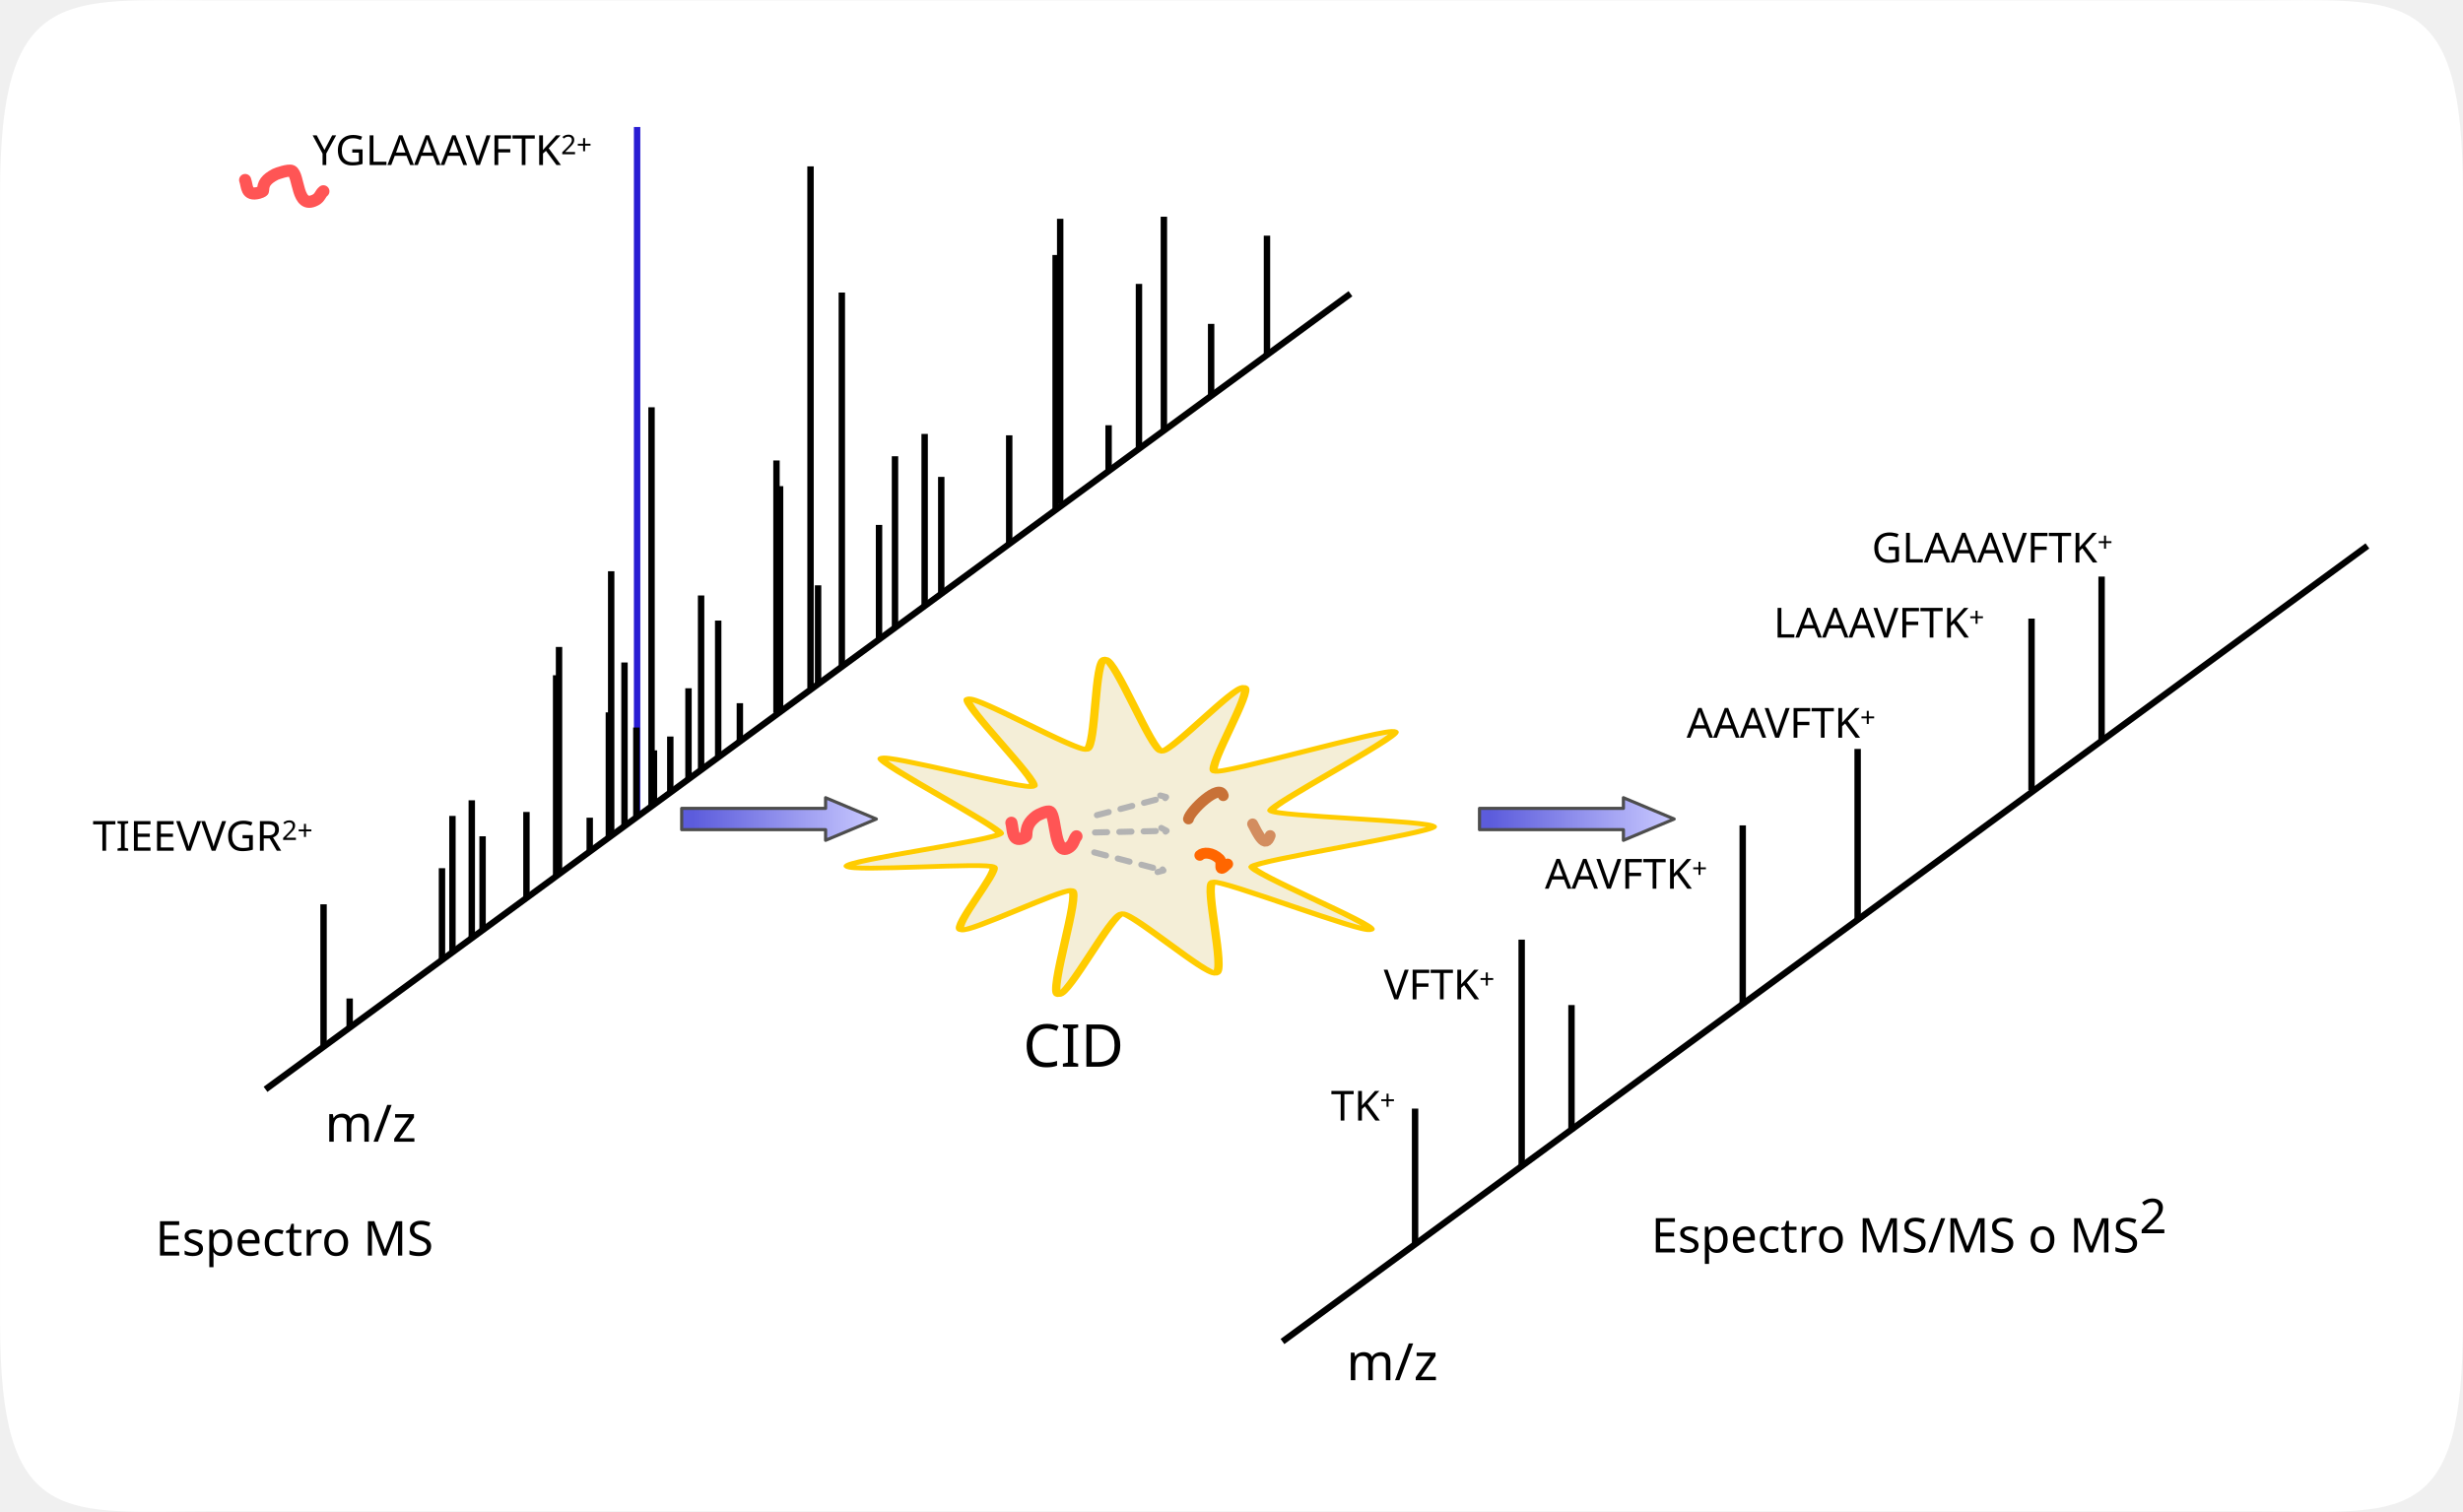
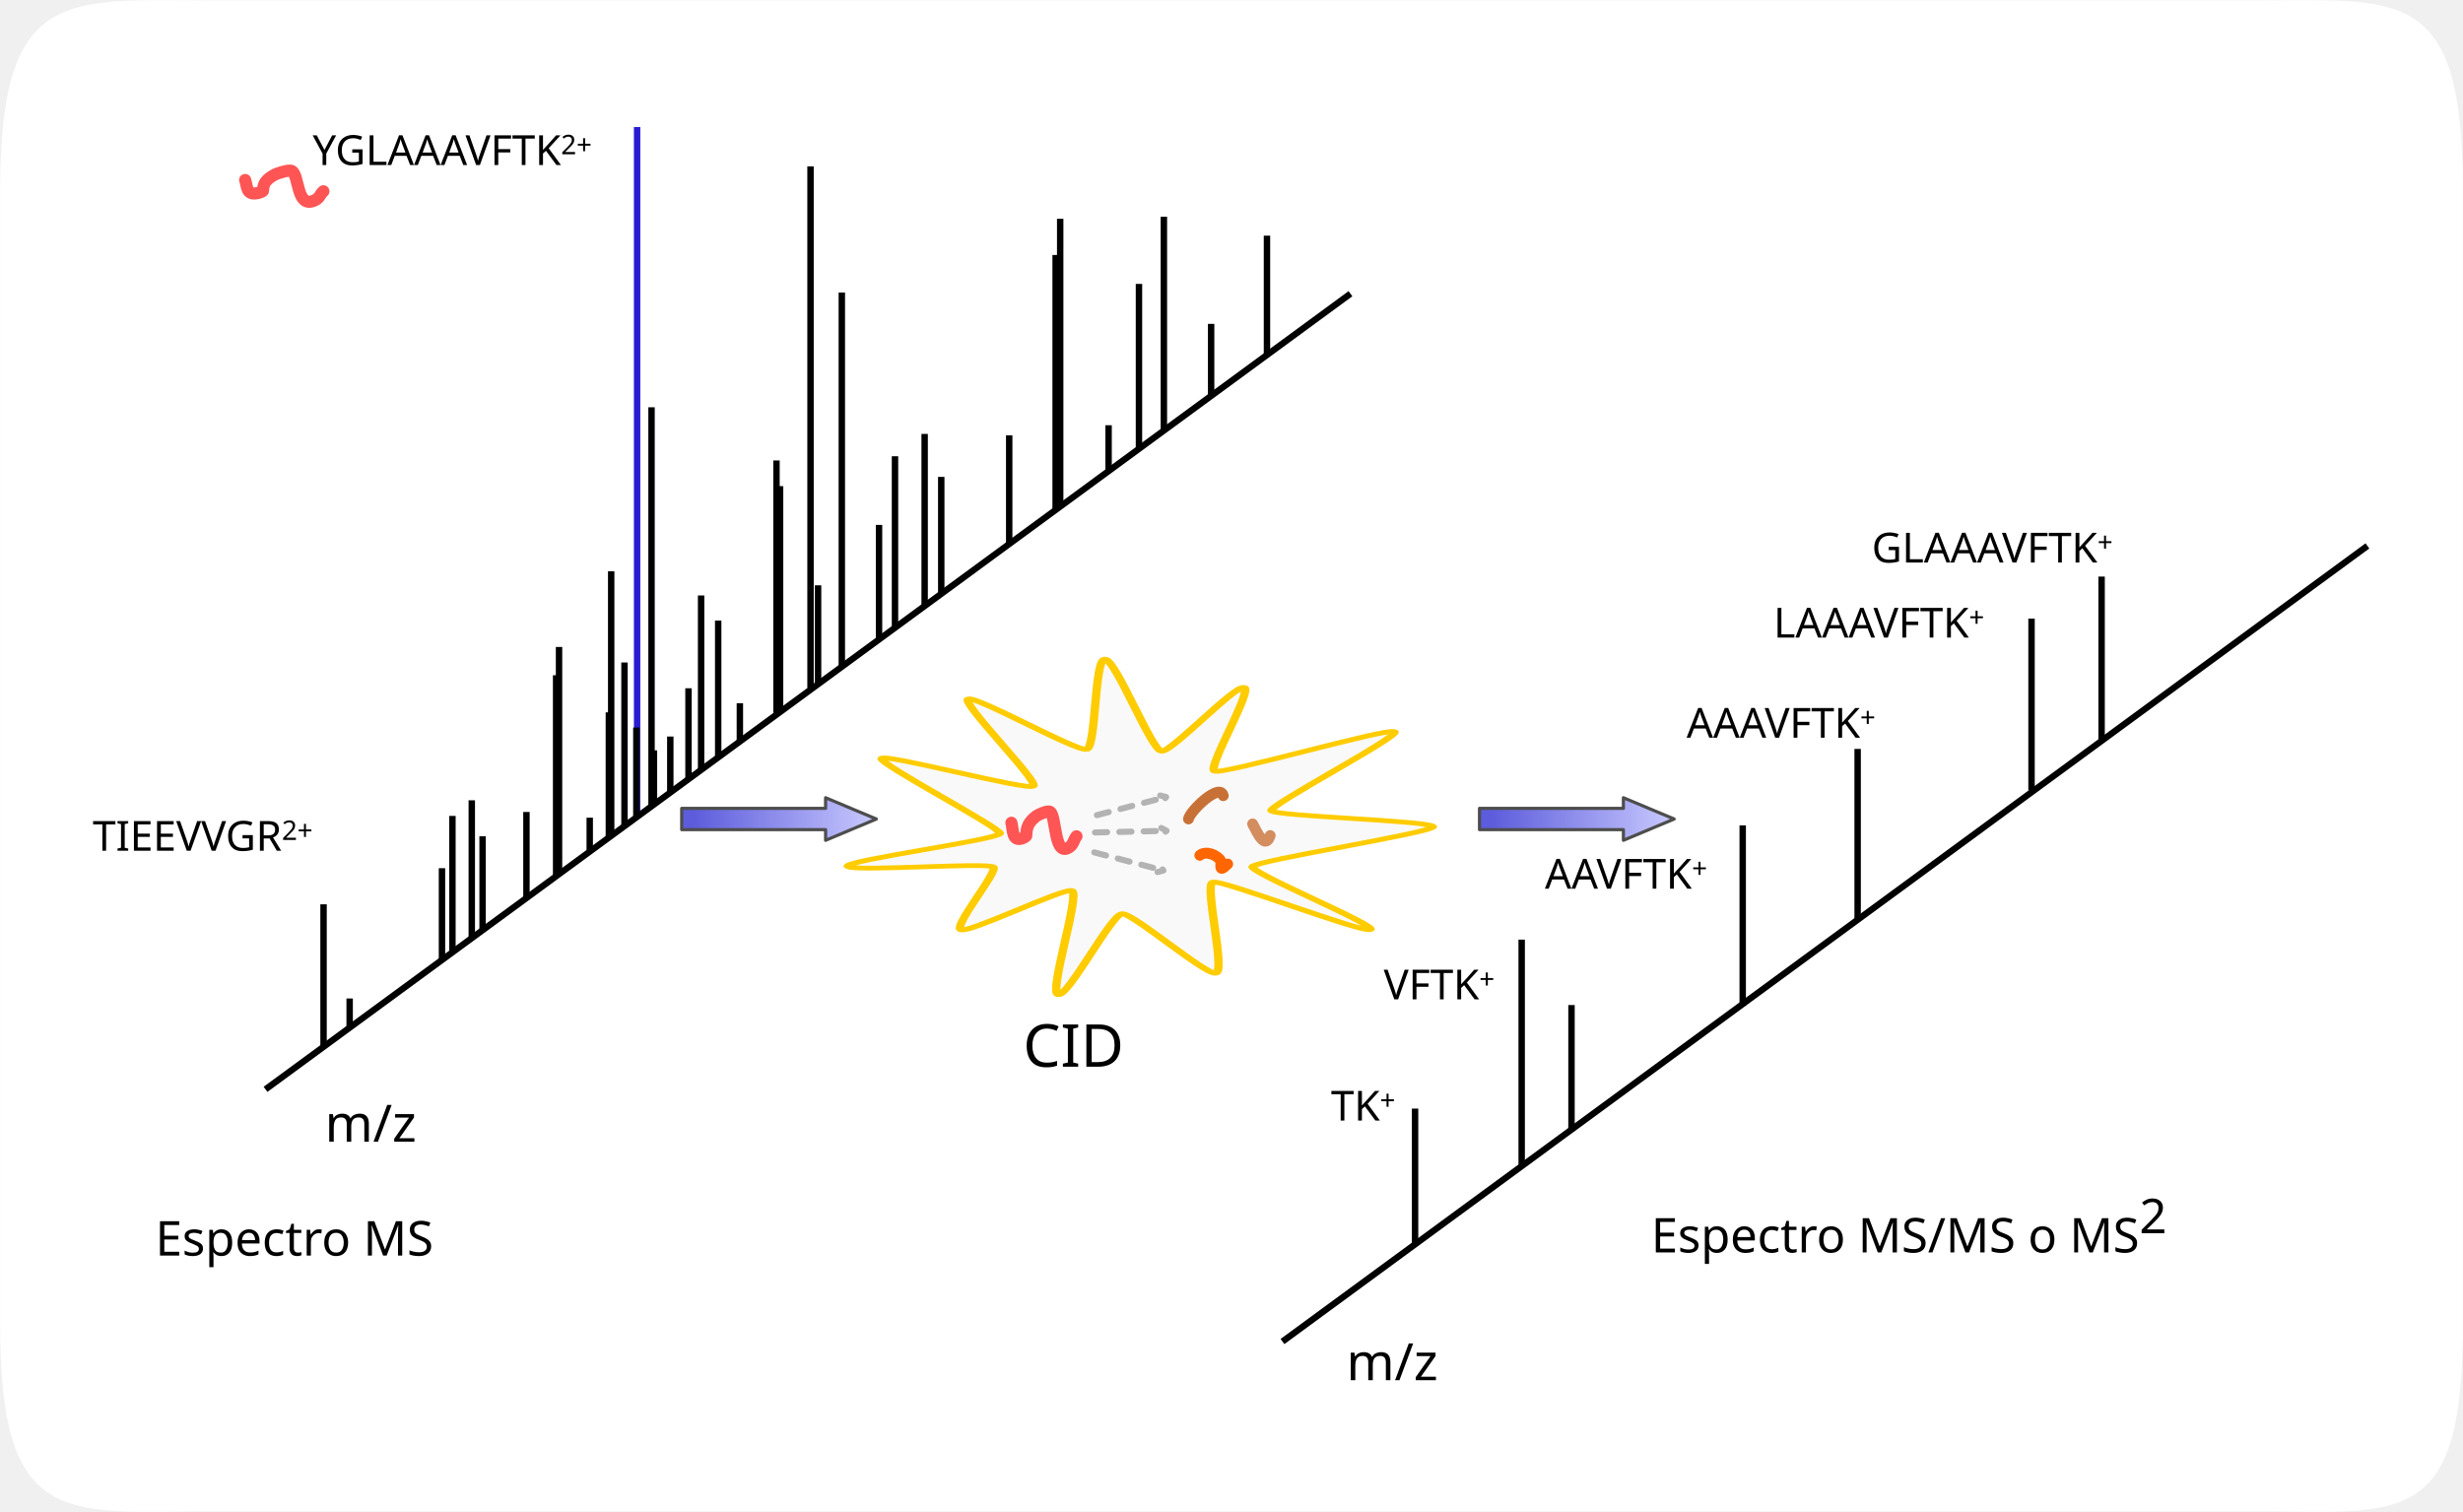
<svg xmlns="http://www.w3.org/2000/svg" xmlns:xlink="http://www.w3.org/1999/xlink" version="1.1" id="svg4518" height="236.458" width="385.125">
  <defs id="defs4520">
    <linearGradient y2="482.435" x2="695.982" y1="482.435" x1="579.799" gradientTransform="matrix(1.771434,0,0,1.729166,-697.5996,-339.7945)" gradientUnits="userSpaceOnUse" id="linearGradient5960" xlink:href="#linearGradient4394-9" />
    <linearGradient id="linearGradient4394-9">
      <stop id="stop4396-8" offset="0" style="stop-color:#e0e0e0;stop-opacity:1;" />
      <stop id="stop4398-7" offset="1" style="stop-color:#fffbfb;stop-opacity:1;" />
    </linearGradient>
    <linearGradient xlink:href="#linearGradient4363" id="linearGradient10078" gradientUnits="userSpaceOnUse" gradientTransform="matrix(-0.1992811,-0.1034025,-0.1027998,0.1951975,553.4133,238.8968)" x1="192.358" y1="174.793" x2="251.516" y2="174.793" />
    <linearGradient id="linearGradient4363">
      <stop style="stop-color:#5c5cdc;stop-opacity:1;" offset="0" id="stop4365" />
      <stop style="stop-color:#cacaff;stop-opacity:1;" offset="1" id="stop4367" />
    </linearGradient>
    <clipPath clipPathUnits="userSpaceOnUse" id="clipPath5964">
      <rect style="fill:#ffffff;fill-opacity:1;stroke:#ffffff;stroke-width:0.985;stroke-linecap:square;stroke-linejoin:round;stroke-miterlimit:4;stroke-opacity:1;stroke-dasharray:none;stroke-dashoffset:0" id="rect5966" width="41.689" height="28.009" x="341.976" y="565.616" rx="4.71" ry="4.71" />
    </clipPath>
    <linearGradient xlink:href="#linearGradient4363" id="linearGradient5968" gradientUnits="userSpaceOnUse" gradientTransform="matrix(-0.2244997,-0.00221244,-0.00351977,0.2205844,404.351,540.3191)" x1="192.358" y1="174.793" x2="251.516" y2="174.793" />
    <linearGradient xlink:href="#linearGradient4363" id="linearGradient6529" gradientUnits="userSpaceOnUse" gradientTransform="matrix(-0.2244997,-0.00221244,-0.00351977,0.2205844,404.351,540.3191)" x1="192.358" y1="174.793" x2="251.516" y2="174.793" />
    <linearGradient xlink:href="#linearGradient4363" id="linearGradient6670" gradientUnits="userSpaceOnUse" gradientTransform="matrix(-0.2244997,-0.00221244,-0.00351977,0.2205844,404.351,540.3191)" x1="192.358" y1="174.793" x2="251.516" y2="174.793" />
    <linearGradient xlink:href="#linearGradient4363" id="linearGradient6672" gradientUnits="userSpaceOnUse" gradientTransform="matrix(-0.2244997,-0.00221244,-0.00351977,0.2205844,404.351,540.3191)" x1="192.358" y1="174.793" x2="251.516" y2="174.793" />
    <linearGradient xlink:href="#linearGradient4363-4" id="linearGradient5911" gradientUnits="userSpaceOnUse" gradientTransform="matrix(0.470342,0,0,0.4641396,261.651,253.3505)" x1="192.358" y1="174.793" x2="251.516" y2="174.793" />
    <linearGradient id="linearGradient4363-4">
      <stop style="stop-color:#5c5cdc;stop-opacity:1;" offset="0" id="stop4365-7" />
      <stop style="stop-color:#cacaff;stop-opacity:1;" offset="1" id="stop4367-0" />
    </linearGradient>
    <linearGradient y2="174.793" x2="251.516" y1="174.793" x1="192.358" gradientTransform="matrix(0.4905888,0,0,0.1944018,238.418,507.3376)" gradientUnits="userSpaceOnUse" id="linearGradient4504" xlink:href="#linearGradient4363-4" />
    <linearGradient xlink:href="#linearGradient4363-4" id="linearGradient5384" gradientUnits="userSpaceOnUse" gradientTransform="matrix(0.4905888,0,0,0.1944018,363.1685,507.3376)" x1="192.358" y1="174.793" x2="251.516" y2="174.793" />
  </defs>
  <g id="layer1" transform="translate(-224.5312,-413.2283)">
    <path style="fill:#ffffff;fill-opacity:1;stroke:#ffffff;stroke-width:1.5;stroke-linecap:square;stroke-linejoin:round;stroke-miterlimit:4;stroke-opacity:1;stroke-dashoffset:0" d="m 258.031,414.044 318.84,0 c 23.313,0 32.02,-2.395 32.02,29.381 l 0,176.623 c 0,31.776 -8.707,28.792 -32.02,28.792 l -318.84,0 c -23.313,0 -32.739,2.984 -32.739,-28.792 l 0,-176.623 c 0,-31.776 9.425,-29.381 32.739,-29.381 z" id="path5264-5" />
    <path id="path6926-0" d="m 422.64,468.707 0,-18.622" style="fill:none;stroke:#000000;stroke-width:1.002;stroke-linecap:butt;stroke-linejoin:miter;stroke-miterlimit:4;stroke-opacity:1" />
    <path id="path6928-2" d="m 413.909,475.169 c 0,0 0,-11.286 0,-11.286" style="fill:none;stroke:#000000;stroke-width:1.002;stroke-linecap:butt;stroke-linejoin:miter;stroke-miterlimit:4;stroke-opacity:1" />
    <path id="path6930-7" d="m 402.624,483.337 0,-25.707" style="fill:none;stroke:#000000;stroke-width:1.002;stroke-linecap:butt;stroke-linejoin:miter;stroke-miterlimit:4;stroke-opacity:1" />
    <path id="path6932-6" d="m 390.307,492.026 c 0,0 0,-44.581 0,-44.581" style="fill:none;stroke:#000000;stroke-width:1.002;stroke-linecap:butt;stroke-linejoin:miter;stroke-miterlimit:4;stroke-opacity:1" />
    <path id="path6934-5" d="m 382.335,498.248 0,-16.939" style="fill:none;stroke:#000000;stroke-width:1.002;stroke-linecap:butt;stroke-linejoin:miter;stroke-miterlimit:4;stroke-opacity:1" />
    <path id="path6936-8" d="m 371.709,505.928 0,-18.118" style="fill:none;stroke:#000000;stroke-width:1.002;stroke-linecap:butt;stroke-linejoin:miter;stroke-miterlimit:4;stroke-opacity:1" />
    <path id="path6938-6" d="m 364.477,511.32 0,-26.737" style="fill:none;stroke:#000000;stroke-width:1.002;stroke-linecap:butt;stroke-linejoin:miter;stroke-miterlimit:4;stroke-opacity:1" />
    <path id="path6940-5" d="m 356.163,517.651 c 0,0 0,-58.671 0,-58.671" style="fill:none;stroke:#000000;stroke-width:1.002;stroke-linecap:butt;stroke-linejoin:miter;stroke-miterlimit:4;stroke-opacity:1" />
    <path id="path6942-8" d="m 351.268,520.832 0,-81.585" style="fill:none;stroke:#000000;stroke-width:1.002;stroke-linecap:butt;stroke-linejoin:miter;stroke-miterlimit:4;stroke-opacity:1" />
    <path id="path6944-8" d="m 346.507,524.755 c 0,0 0,-35.499 0,-35.499" style="fill:none;stroke:#000000;stroke-width:1.002;stroke-linecap:butt;stroke-linejoin:miter;stroke-miterlimit:4;stroke-opacity:1" />
    <path id="path6946-2" d="m 340.22,529.121 0,-5.917" style="fill:none;stroke:#000000;stroke-width:1.002;stroke-linecap:butt;stroke-linejoin:miter;stroke-miterlimit:4;stroke-opacity:1" />
    <path id="path6948-1" d="m 334.159,533.679 0,-27.323" style="fill:none;stroke:#000000;stroke-width:1.002;stroke-linecap:butt;stroke-linejoin:miter;stroke-miterlimit:4;stroke-opacity:1" />
    <path id="path6950-0" d="m 324.152,540.645 c 0,0 0,-107.558 0,-107.558" style="fill:none;stroke:#281cd3;stroke-width:1.002;stroke-linecap:butt;stroke-linejoin:miter;stroke-miterlimit:4;stroke-opacity:1" />
    <path id="path6952-3" d="m 326.408,539.541 c 0,0 0,-62.618 0,-62.618" style="fill:none;stroke:#000000;stroke-width:1.002;stroke-linecap:butt;stroke-linejoin:miter;stroke-miterlimit:4;stroke-opacity:1" />
    <path id="path6954-5" d="m 320.099,543.688 c 0,0 0,-41.123 0,-41.123" style="fill:none;stroke:#000000;stroke-width:1.002;stroke-linecap:butt;stroke-linejoin:miter;stroke-miterlimit:4;stroke-opacity:1" />
    <path id="path6956-6" d="m 324.034,540.868 c 0,0 0,-13.86 0,-13.86" style="fill:none;stroke:#000000;stroke-width:1.002;stroke-linecap:butt;stroke-linejoin:miter;stroke-miterlimit:4;stroke-opacity:1" />
    <path id="path6958-7" d="m 329.341,537.383 c 0,0 0,-8.965 0,-8.965" style="fill:none;stroke:#000000;stroke-width:1.002;stroke-linecap:butt;stroke-linejoin:miter;stroke-miterlimit:4;stroke-opacity:1" />
    <path id="path6960-1" d="m 336.831,531.463 0,-21.181" style="fill:none;stroke:#000000;stroke-width:1.002;stroke-linecap:butt;stroke-linejoin:miter;stroke-miterlimit:4;stroke-opacity:1" />
    <path id="path6962-1" d="m 345.945,524.72 c 0,0 0,-39.479 0,-39.479" style="fill:none;stroke:#000000;stroke-width:1.002;stroke-linecap:butt;stroke-linejoin:miter;stroke-miterlimit:4;stroke-opacity:1" />
    <path id="path6964-3" d="m 352.449,520.163 0,-15.394" style="fill:none;stroke:#000000;stroke-width:1.002;stroke-linecap:butt;stroke-linejoin:miter;stroke-miterlimit:4;stroke-opacity:1" />
    <path id="path6966-2" d="m 361.98,513.108 0,-17.787" style="fill:none;stroke:#000000;stroke-width:1.002;stroke-linecap:butt;stroke-linejoin:miter;stroke-miterlimit:4;stroke-opacity:1" />
    <path id="path6968-1" d="m 369.112,507.915 c 0,0 0,-26.818 0,-26.818" style="fill:none;stroke:#000000;stroke-width:1.002;stroke-linecap:butt;stroke-linejoin:miter;stroke-miterlimit:4;stroke-opacity:1" />
    <path id="path6970-2" d="m 389.592,493.058 c 0,0 0,-39.947 0,-39.947" style="fill:none;stroke:#000000;stroke-width:1.002;stroke-linecap:butt;stroke-linejoin:miter;stroke-miterlimit:4;stroke-opacity:1" />
    <path id="path6972-8" d="m 397.876,486.796 0,-7.062" style="fill:none;stroke:#000000;stroke-width:1.002;stroke-linecap:butt;stroke-linejoin:miter;stroke-miterlimit:4;stroke-opacity:1" />
    <path id="path6974-4" d="m 406.521,480.45 0,-33.328" style="fill:none;stroke:#000000;stroke-width:1.002;stroke-linecap:butt;stroke-linejoin:miter;stroke-miterlimit:4;stroke-opacity:1" />
    <path id="path6976-7" d="m 293.641,563.4 c 0,0 0,-14.395 0,-14.395" style="fill:none;stroke:#000000;stroke-width:1.002;stroke-linecap:butt;stroke-linejoin:miter;stroke-miterlimit:4;stroke-opacity:1" />
    <path id="path6978-0" d="m 298.301,560.025 c 0,0 0,-21.637 0,-21.637" style="fill:none;stroke:#000000;stroke-width:1.002;stroke-linecap:butt;stroke-linejoin:miter;stroke-miterlimit:4;stroke-opacity:1" />
    <path id="path6980-0" d="m 311.489,550.254 0,-31.421" style="fill:none;stroke:#000000;stroke-width:1.002;stroke-linecap:butt;stroke-linejoin:miter;stroke-miterlimit:4;stroke-opacity:1" />
    <path id="path6982-8" d="m 316.744,546.445 c 0,0 0,-5.336 0,-5.336" style="fill:none;stroke:#000000;stroke-width:1.002;stroke-linecap:butt;stroke-linejoin:miter;stroke-miterlimit:4;stroke-opacity:1" />
    <path id="path6984-5" d="m 322.179,542.34 0,-25.503" style="fill:none;stroke:#000000;stroke-width:1.002;stroke-linecap:butt;stroke-linejoin:miter;stroke-miterlimit:4;stroke-opacity:1" />
    <path id="path6986-8" d="m 332.186,535.075 c 0,0 0,-14.211 0,-14.211" style="fill:none;stroke:#000000;stroke-width:1.002;stroke-linecap:butt;stroke-linejoin:miter;stroke-miterlimit:4;stroke-opacity:1" />
    <path id="path6988-9" d="m 326.786,538.856 0,-8.277" style="fill:none;stroke:#000000;stroke-width:1.002;stroke-linecap:butt;stroke-linejoin:miter;stroke-miterlimit:4;stroke-opacity:1" />
    <path id="path6990-8" d="m 319.735,544.346 c 0,0 0,-19.712 0,-19.712" style="fill:none;stroke:#000000;stroke-width:1.002;stroke-linecap:butt;stroke-linejoin:miter;stroke-miterlimit:4;stroke-opacity:1" />
    <path id="path6992-7" d="m 311.944,549.979 c 0,0 0,-35.569 0,-35.569" style="fill:none;stroke:#000000;stroke-width:1.002;stroke-linecap:butt;stroke-linejoin:miter;stroke-miterlimit:4;stroke-opacity:1" />
    <path id="path6994-7" d="m 306.848,553.772 0,-13.557" style="fill:none;stroke:#000000;stroke-width:1.002;stroke-linecap:butt;stroke-linejoin:miter;stroke-miterlimit:4;stroke-opacity:1" />
    <path id="path6996-5" d="m 299.99,558.89 c 0,0 0,-14.874 0,-14.874" style="fill:none;stroke:#000000;stroke-width:1.002;stroke-linecap:butt;stroke-linejoin:miter;stroke-miterlimit:4;stroke-opacity:1" />
    <path id="path6998-6" d="m 295.277,562.252 c 0,0 0,-21.415 0,-21.415" style="fill:none;stroke:#000000;stroke-width:1.002;stroke-linecap:butt;stroke-linejoin:miter;stroke-miterlimit:4;stroke-opacity:1" />
    <path id="path7000-3" d="m 279.205,574.086 c 0,0 0,-4.698 0,-4.698" style="fill:none;stroke:#000000;stroke-width:1.002;stroke-linecap:butt;stroke-linejoin:miter;stroke-miterlimit:4;stroke-opacity:1" />
    <path id="path7002-0" d="m 275.123,576.735 c 0,0 0,-22.077 0,-22.077" style="fill:none;stroke:#000000;stroke-width:1.002;stroke-linecap:butt;stroke-linejoin:miter;stroke-miterlimit:4;stroke-opacity:1" />
    <path style="fill:none;stroke:#000000;stroke-width:1px;stroke-linecap:butt;stroke-linejoin:miter;stroke-opacity:1" d="M 266.051,583.593 435.695,459.161" id="path5814" />
    <text xml:space="preserve" style="font-size:10.233px;font-style:normal;font-variant:normal;font-weight:normal;font-stretch:normal;line-height:125%;letter-spacing:0px;word-spacing:0px;fill:#000000;fill-opacity:1;stroke:none;font-family:Verdana;-inkscape-font-specification:Verdana" x="275.292" y="591.861" id="text5822" transform="scale(1.000129,0.9998706)">
      <tspan id="tspan5824" x="275.292" y="591.861" style="font-size:8.054px">m/z</tspan>
    </text>
    <text xml:space="preserve" style="font-size:6.503px;font-style:normal;font-variant:normal;font-weight:normal;font-stretch:normal;line-height:125%;letter-spacing:0px;word-spacing:0px;fill:#000000;fill-opacity:1;stroke:none;font-family:Verdana;-inkscape-font-specification:Verdana" x="238.996" y="546.349" id="text5826" transform="scale(1.000129,0.9998706)">
      <tspan id="tspan5828" x="238.996" y="546.349">TIEEVVGR<tspan style="font-size:4.227px;baseline-shift:super" id="tspan5830">2+</tspan>
      </tspan>
    </text>
    <text id="text5834" y="439.096" x="273.386" style="font-size:6.503px;font-style:normal;font-variant:normal;font-weight:normal;font-stretch:normal;line-height:125%;letter-spacing:0px;word-spacing:0px;fill:#000000;fill-opacity:1;stroke:none;font-family:Verdana;-inkscape-font-specification:Verdana" xml:space="preserve" transform="scale(1.000129,0.9998706)">
      <tspan y="439.096" x="273.386" id="tspan5836">YGLAAAVFTK<tspan id="tspan5838" style="font-size:4.227px;baseline-shift:super">2+</tspan>
      </tspan>
    </text>
-     <path style="fill:#f4eed7;fill-opacity:1;stroke:#ffcc00;stroke-width:0.879;stroke-linecap:square;stroke-linejoin:round;stroke-miterlimit:4;stroke-opacity:1;stroke-dasharray:none;stroke-dashoffset:0" id="path5970" d="m 391,611.39 c -0.514,0.932 -15.712,-9.301 -16.619,-8.732 -0.907,0.568 1.369,16.386 0.338,16.824 -1.032,0.438 -8.754,-11.114 -9.887,-10.991 -1.133,0.123 -5.65,15.247 -6.732,14.962 -1.082,-0.286 2.401,-18.802 1.423,-19.235 -0.977,-0.433 -10.82,7.893 -11.679,7.24 -0.859,-0.653 3.9,-10.599 3.426,-11.567 -0.475,-0.968 -14.947,0.911 -15.347,-0.162 -0.4,-1.072 16.023,-4.932 16.029,-6.086 0.006,-1.155 -12.753,-12.812 -12.46,-13.825 0.293,-1.012 15.399,6.026 15.983,5.089 0.584,-0.937 -7.615,-15.308 -6.875,-16.065 0.74,-0.757 11.517,9.817 12.515,9.281 0.997,-0.536 0.773,-16.716 1.906,-16.673 1.133,0.043 4.906,16.914 5.968,17.029 1.062,0.115 7.752,-12.278 8.7,-11.796 0.948,0.482 -3.86,14.626 -3.136,15.452 0.723,0.826 18.493,-8.194 18.98,-7.242 0.488,0.952 -13.186,13.494 -12.971,14.555 0.215,1.061 17.158,1.855 17.014,2.991 -0.145,1.136 -18.723,6.228 -19.002,7.352 -0.279,1.124 12.941,10.667 12.427,11.599 z" transform="matrix(1.483885,0,0,0.8465542,-141.3798,41.00579)" />
+     <path style="fill:#f9f9f9;fill-opacity:1;stroke:#ffcc00;stroke-width:0.879;stroke-linecap:square;stroke-linejoin:round;stroke-miterlimit:4;stroke-opacity:1;stroke-dasharray:none;stroke-dashoffset:0" id="path5970" d="m 391,611.39 c -0.514,0.932 -15.712,-9.301 -16.619,-8.732 -0.907,0.568 1.369,16.386 0.338,16.824 -1.032,0.438 -8.754,-11.114 -9.887,-10.991 -1.133,0.123 -5.65,15.247 -6.732,14.962 -1.082,-0.286 2.401,-18.802 1.423,-19.235 -0.977,-0.433 -10.82,7.893 -11.679,7.24 -0.859,-0.653 3.9,-10.599 3.426,-11.567 -0.475,-0.968 -14.947,0.911 -15.347,-0.162 -0.4,-1.072 16.023,-4.932 16.029,-6.086 0.006,-1.155 -12.753,-12.812 -12.46,-13.825 0.293,-1.012 15.399,6.026 15.983,5.089 0.584,-0.937 -7.615,-15.308 -6.875,-16.065 0.74,-0.757 11.517,9.817 12.515,9.281 0.997,-0.536 0.773,-16.716 1.906,-16.673 1.133,0.043 4.906,16.914 5.968,17.029 1.062,0.115 7.752,-12.278 8.7,-11.796 0.948,0.482 -3.86,14.626 -3.136,15.452 0.723,0.826 18.493,-8.194 18.98,-7.242 0.488,0.952 -13.186,13.494 -12.971,14.555 0.215,1.061 17.158,1.855 17.014,2.991 -0.145,1.136 -18.723,6.228 -19.002,7.352 -0.279,1.124 12.941,10.667 12.427,11.599 z" transform="matrix(1.483885,0,0,0.8465542,-141.3798,41.00579)" />
    <text xml:space="preserve" style="font-size:9.261px;font-style:normal;font-variant:normal;font-weight:normal;font-stretch:normal;line-height:125%;letter-spacing:0px;word-spacing:0px;fill:#000000;fill-opacity:1;stroke:none;font-family:Verdana;-inkscape-font-specification:Verdana" x="384.454" y="580.134" id="text5972" transform="scale(1.000129,0.9998706)">
      <tspan id="tspan5974" x="384.454" y="580.134">CID</tspan>
    </text>
    <path style="fill:none;stroke:#ff5555;stroke-width:1.9;stroke-linecap:round;stroke-linejoin:round;stroke-miterlimit:4;stroke-opacity:1;stroke-dasharray:none" d="m 382.68,541.905 c 0.296,1.128 0.07,3.047 1.773,2.402 0.088,-0.033 0.56,-0.255 0.56,-0.424 0,-1.29 0.377,-2.122 1.586,-3.038 0.207,-0.157 1.753,-0.934 2.146,-0.636 0.999,0.756 0.564,7.345 3.079,5.44 0.598,-0.453 0.617,-1.16 1.026,-1.625" id="path6658" />
    <path style="fill:none;stroke:#c87137;stroke-width:1.703;stroke-linecap:round;stroke-linejoin:round;stroke-miterlimit:4;stroke-opacity:1;stroke-dasharray:none" d="m 410.368,541.302 c 0.237,-1.23 4.895,-5.744 5.434,-3.638" id="path6664" />
    <path style="fill:none;stroke:#ff6600;stroke-width:1.703;stroke-linecap:round;stroke-linejoin:round;stroke-miterlimit:4;stroke-opacity:1;stroke-dasharray:none" d="m 412.145,546.992 c 0.535,-0.518 1.944,-0.527 3.105,0.606 0.543,0.53 -0.488,2.447 1.242,0.758" id="path6666" />
    <path style="fill:none;stroke:#d38d5f;stroke-width:1.703;stroke-linecap:round;stroke-linejoin:round;stroke-miterlimit:4;stroke-opacity:1;stroke-dasharray:none" d="m 420.396,542.085 c 0.731,1.389 1.962,4.115 2.745,1.822" id="path6672" />
    <path style="fill:none;stroke:#b3b3b3;stroke-width:0.951;stroke-linecap:round;stroke-linejoin:round;stroke-miterlimit:4;stroke-opacity:1;stroke-dasharray:1.902, 1.902;stroke-dashoffset:0" d="m 396.05,540.71 10.825,-2.831 -0.926,-0.242 0.92,0.241 -0.506,0.639" id="path6691" />
    <path id="path6695" d="m 395.747,543.42 11.203,-0.258 -0.841,-0.449 0.836,0.446 -0.646,0.504" style="fill:none;stroke:#b3b3b3;stroke-width:0.951;stroke-linecap:round;stroke-linejoin:round;stroke-miterlimit:4;stroke-opacity:1;stroke-dasharray:1.902, 1.902;stroke-dashoffset:0" />
    <path id="path6699" d="m 395.632,546.535 10.825,2.831 -0.926,0.242 0.92,-0.241 -0.506,-0.639" style="fill:none;stroke:#b3b3b3;stroke-width:0.951;stroke-linecap:round;stroke-linejoin:round;stroke-miterlimit:4;stroke-opacity:1;stroke-dasharray:1.902, 1.902;stroke-dashoffset:0" />
    <path id="path6501" d="m 262.865,441.383 c 0.356,0.939 0.084,2.536 2.132,1.999 0.106,-0.028 0.673,-0.212 0.673,-0.353 0,-1.074 0.453,-1.766 1.908,-2.529 0.249,-0.131 2.108,-0.777 2.581,-0.529 1.201,0.629 0.678,6.113 3.703,4.528 0.719,-0.377 0.742,-0.965 1.234,-1.352" style="fill:none;stroke:#ff5555;stroke-width:1.9;stroke-linecap:round;stroke-linejoin:round;stroke-miterlimit:4;stroke-opacity:1;stroke-dasharray:none" />
    <path id="path5818" d="M 425.065,623.035 594.71,498.603" style="fill:none;stroke:#000000;stroke-width:1px;stroke-linecap:butt;stroke-linejoin:miter;stroke-opacity:1" />
    <path style="fill:none;stroke:#000000;stroke-width:1.002;stroke-linecap:butt;stroke-linejoin:miter;stroke-miterlimit:4;stroke-opacity:1" d="m 553.146,529.109 0,-25.707" id="path6503" />
    <path style="fill:none;stroke:#000000;stroke-width:1.002;stroke-linecap:butt;stroke-linejoin:miter;stroke-miterlimit:4;stroke-opacity:1" d="m 514.999,557.091 0,-26.737" id="path6505" />
    <path style="fill:none;stroke:#000000;stroke-width:1.002;stroke-linecap:butt;stroke-linejoin:miter;stroke-miterlimit:4;stroke-opacity:1" d="m 497.029,570.527 0,-28.214" id="path6507" />
    <path style="fill:none;stroke:#000000;stroke-width:1.002;stroke-linecap:butt;stroke-linejoin:miter;stroke-miterlimit:4;stroke-opacity:1" d="m 542.191,536.792 c 0,0 0,-26.818 0,-26.818" id="path6509" />
    <path style="fill:none;stroke:#000000;stroke-width:1.002;stroke-linecap:butt;stroke-linejoin:miter;stroke-miterlimit:4;stroke-opacity:1" d="m 470.257,590.118 c 0,0 0,-19.712 0,-19.712" id="path6511" />
    <path style="fill:none;stroke:#000000;stroke-width:1.002;stroke-linecap:butt;stroke-linejoin:miter;stroke-miterlimit:4;stroke-opacity:1" d="m 462.466,595.751 c 0,0 0,-35.569 0,-35.569" id="path6513" />
    <path style="fill:none;stroke:#000000;stroke-width:1.002;stroke-linecap:butt;stroke-linejoin:miter;stroke-miterlimit:4;stroke-opacity:1" d="m 445.799,608.024 c 0,0 0,-21.415 0,-21.415" id="path6515" />
    <text xml:space="preserve" style="font-size:6.503px;font-style:normal;font-variant:normal;font-weight:normal;font-stretch:normal;line-height:125%;letter-spacing:0px;word-spacing:0px;fill:#000000;fill-opacity:1;stroke:none;font-family:Verdana;-inkscape-font-specification:Verdana" x="517.146" y="501.265" id="text6531" transform="scale(1.000129,0.9998706)">
      <tspan id="tspan6533" x="517.146" y="501.265">GLAAAVFTK<tspan style="font-size:4.227px;baseline-shift:super" id="tspan6535">+</tspan>
      </tspan>
    </text>
    <text id="text6545" y="513.011" x="501.793" style="font-size:6.503px;font-style:normal;font-variant:normal;font-weight:normal;font-stretch:normal;line-height:125%;letter-spacing:0px;word-spacing:0px;fill:#000000;fill-opacity:1;stroke:none;font-family:Verdana;-inkscape-font-specification:Verdana" xml:space="preserve" transform="scale(1.000129,0.9998706)">
      <tspan y="513.011" x="501.793" id="tspan6547">LAAAVFTK<tspan id="tspan6549" style="font-size:4.227px;baseline-shift:super">+</tspan>
      </tspan>
    </text>
    <text xml:space="preserve" style="font-size:6.503px;font-style:normal;font-variant:normal;font-weight:normal;font-stretch:normal;line-height:125%;letter-spacing:0px;word-spacing:0px;fill:#000000;fill-opacity:1;stroke:none;font-family:Verdana;-inkscape-font-specification:Verdana" x="488.191" y="528.674" id="text6551" transform="scale(1.000129,0.9998706)">
      <tspan id="tspan6553" x="488.191" y="528.674">AAAVFTK<tspan style="font-size:4.227px;baseline-shift:super" id="tspan6555">+</tspan>
      </tspan>
    </text>
    <text id="text6557" y="552.281" x="466.041" style="font-size:6.503px;font-style:normal;font-variant:normal;font-weight:normal;font-stretch:normal;line-height:125%;letter-spacing:0px;word-spacing:0px;fill:#000000;fill-opacity:1;stroke:none;font-family:Verdana;-inkscape-font-specification:Verdana" xml:space="preserve" transform="scale(1.000129,0.9998706)">
      <tspan y="552.281" x="466.041" id="tspan6559">AAVFTK<tspan id="tspan6561" style="font-size:4.227px;baseline-shift:super">+</tspan>
      </tspan>
    </text>
    <text id="text6563" y="629.166" x="435.005" style="font-size:10.233px;font-style:normal;font-variant:normal;font-weight:normal;font-stretch:normal;line-height:125%;letter-spacing:0px;word-spacing:0px;fill:#000000;fill-opacity:1;stroke:none;font-family:Verdana;-inkscape-font-specification:Verdana" xml:space="preserve" transform="scale(1.000129,0.9998706)">
      <tspan y="629.166" x="435.005" id="tspan6565" style="font-size:8.054px">m/z</tspan>
    </text>
    <text xml:space="preserve" style="font-size:6.503px;font-style:normal;font-variant:normal;font-weight:normal;font-stretch:normal;line-height:125%;letter-spacing:0px;word-spacing:0px;fill:#000000;fill-opacity:1;stroke:none;font-family:Verdana;-inkscape-font-specification:Verdana" x="440.837" y="569.592" id="text6567" transform="scale(1.000129,0.9998706)">
      <tspan id="tspan6569" x="440.837" y="569.592">VFTK<tspan style="font-size:4.227px;baseline-shift:super" id="tspan6571">+</tspan>
      </tspan>
    </text>
    <text id="text6573" y="588.552" x="432.593" style="font-size:6.503px;font-style:normal;font-variant:normal;font-weight:normal;font-stretch:normal;line-height:125%;letter-spacing:0px;word-spacing:0px;fill:#000000;fill-opacity:1;stroke:none;font-family:Verdana;-inkscape-font-specification:Verdana" xml:space="preserve" transform="scale(1.000129,0.9998706)">
      <tspan y="588.552" x="432.593" id="tspan6575">TK<tspan id="tspan6577" style="font-size:4.227px;baseline-shift:super">+</tspan>
      </tspan>
    </text>
    <text xml:space="preserve" style="font-size:7.537px;font-style:normal;font-variant:normal;font-weight:normal;font-stretch:normal;line-height:125%;letter-spacing:0px;word-spacing:0px;fill:#000000;fill-opacity:1;stroke:none;font-family:Verdana;-inkscape-font-specification:Verdana" x="248.785" y="609.671" id="text6712" transform="scale(1.000129,0.9998705)">
      <tspan id="tspan6714" x="248.785" y="609.671">Espectro MS</tspan>
    </text>
    <text id="text6716" y="609.179" x="482.644" style="font-size:9.983px;font-style:normal;font-variant:normal;font-weight:normal;font-stretch:normal;line-height:125%;letter-spacing:0px;word-spacing:0px;fill:#000000;fill-opacity:1;stroke:none;font-family:Verdana;-inkscape-font-specification:Verdana" xml:space="preserve" transform="scale(1.000129,0.9998706)">
      <tspan y="609.179" x="482.644" id="tspan6718" style="font-size:7.5px">Espectro MS/MS o MS<tspan style="font-size:7.5px;baseline-shift:super" id="tspan6720">2 </tspan>
      </tspan>
      <tspan y="621.659" x="482.644" id="tspan6722" />
    </text>
    <path style="fill:url(#linearGradient4504);fill-opacity:1;stroke:#4d4d4d;stroke-width:0.496;stroke-linecap:round;stroke-linejoin:round;stroke-miterlimit:4;stroke-opacity:1;stroke-dasharray:none" d="m 331.122,539.651 22.502,0 0,-1.666 7.94,3.332 -7.94,3.332 0,-1.666 -22.502,0 0,-3.332" id="path4359" />
    <path id="path5382" d="m 455.872,539.651 22.502,0 0,-1.666 7.94,3.332 -7.94,3.332 0,-1.666 -22.502,0 0,-3.332" style="fill:url(#linearGradient5384);fill-opacity:1;stroke:#4d4d4d;stroke-width:0.496;stroke-linecap:round;stroke-linejoin:round;stroke-miterlimit:4;stroke-opacity:1;stroke-dasharray:none" />
  </g>
</svg>
